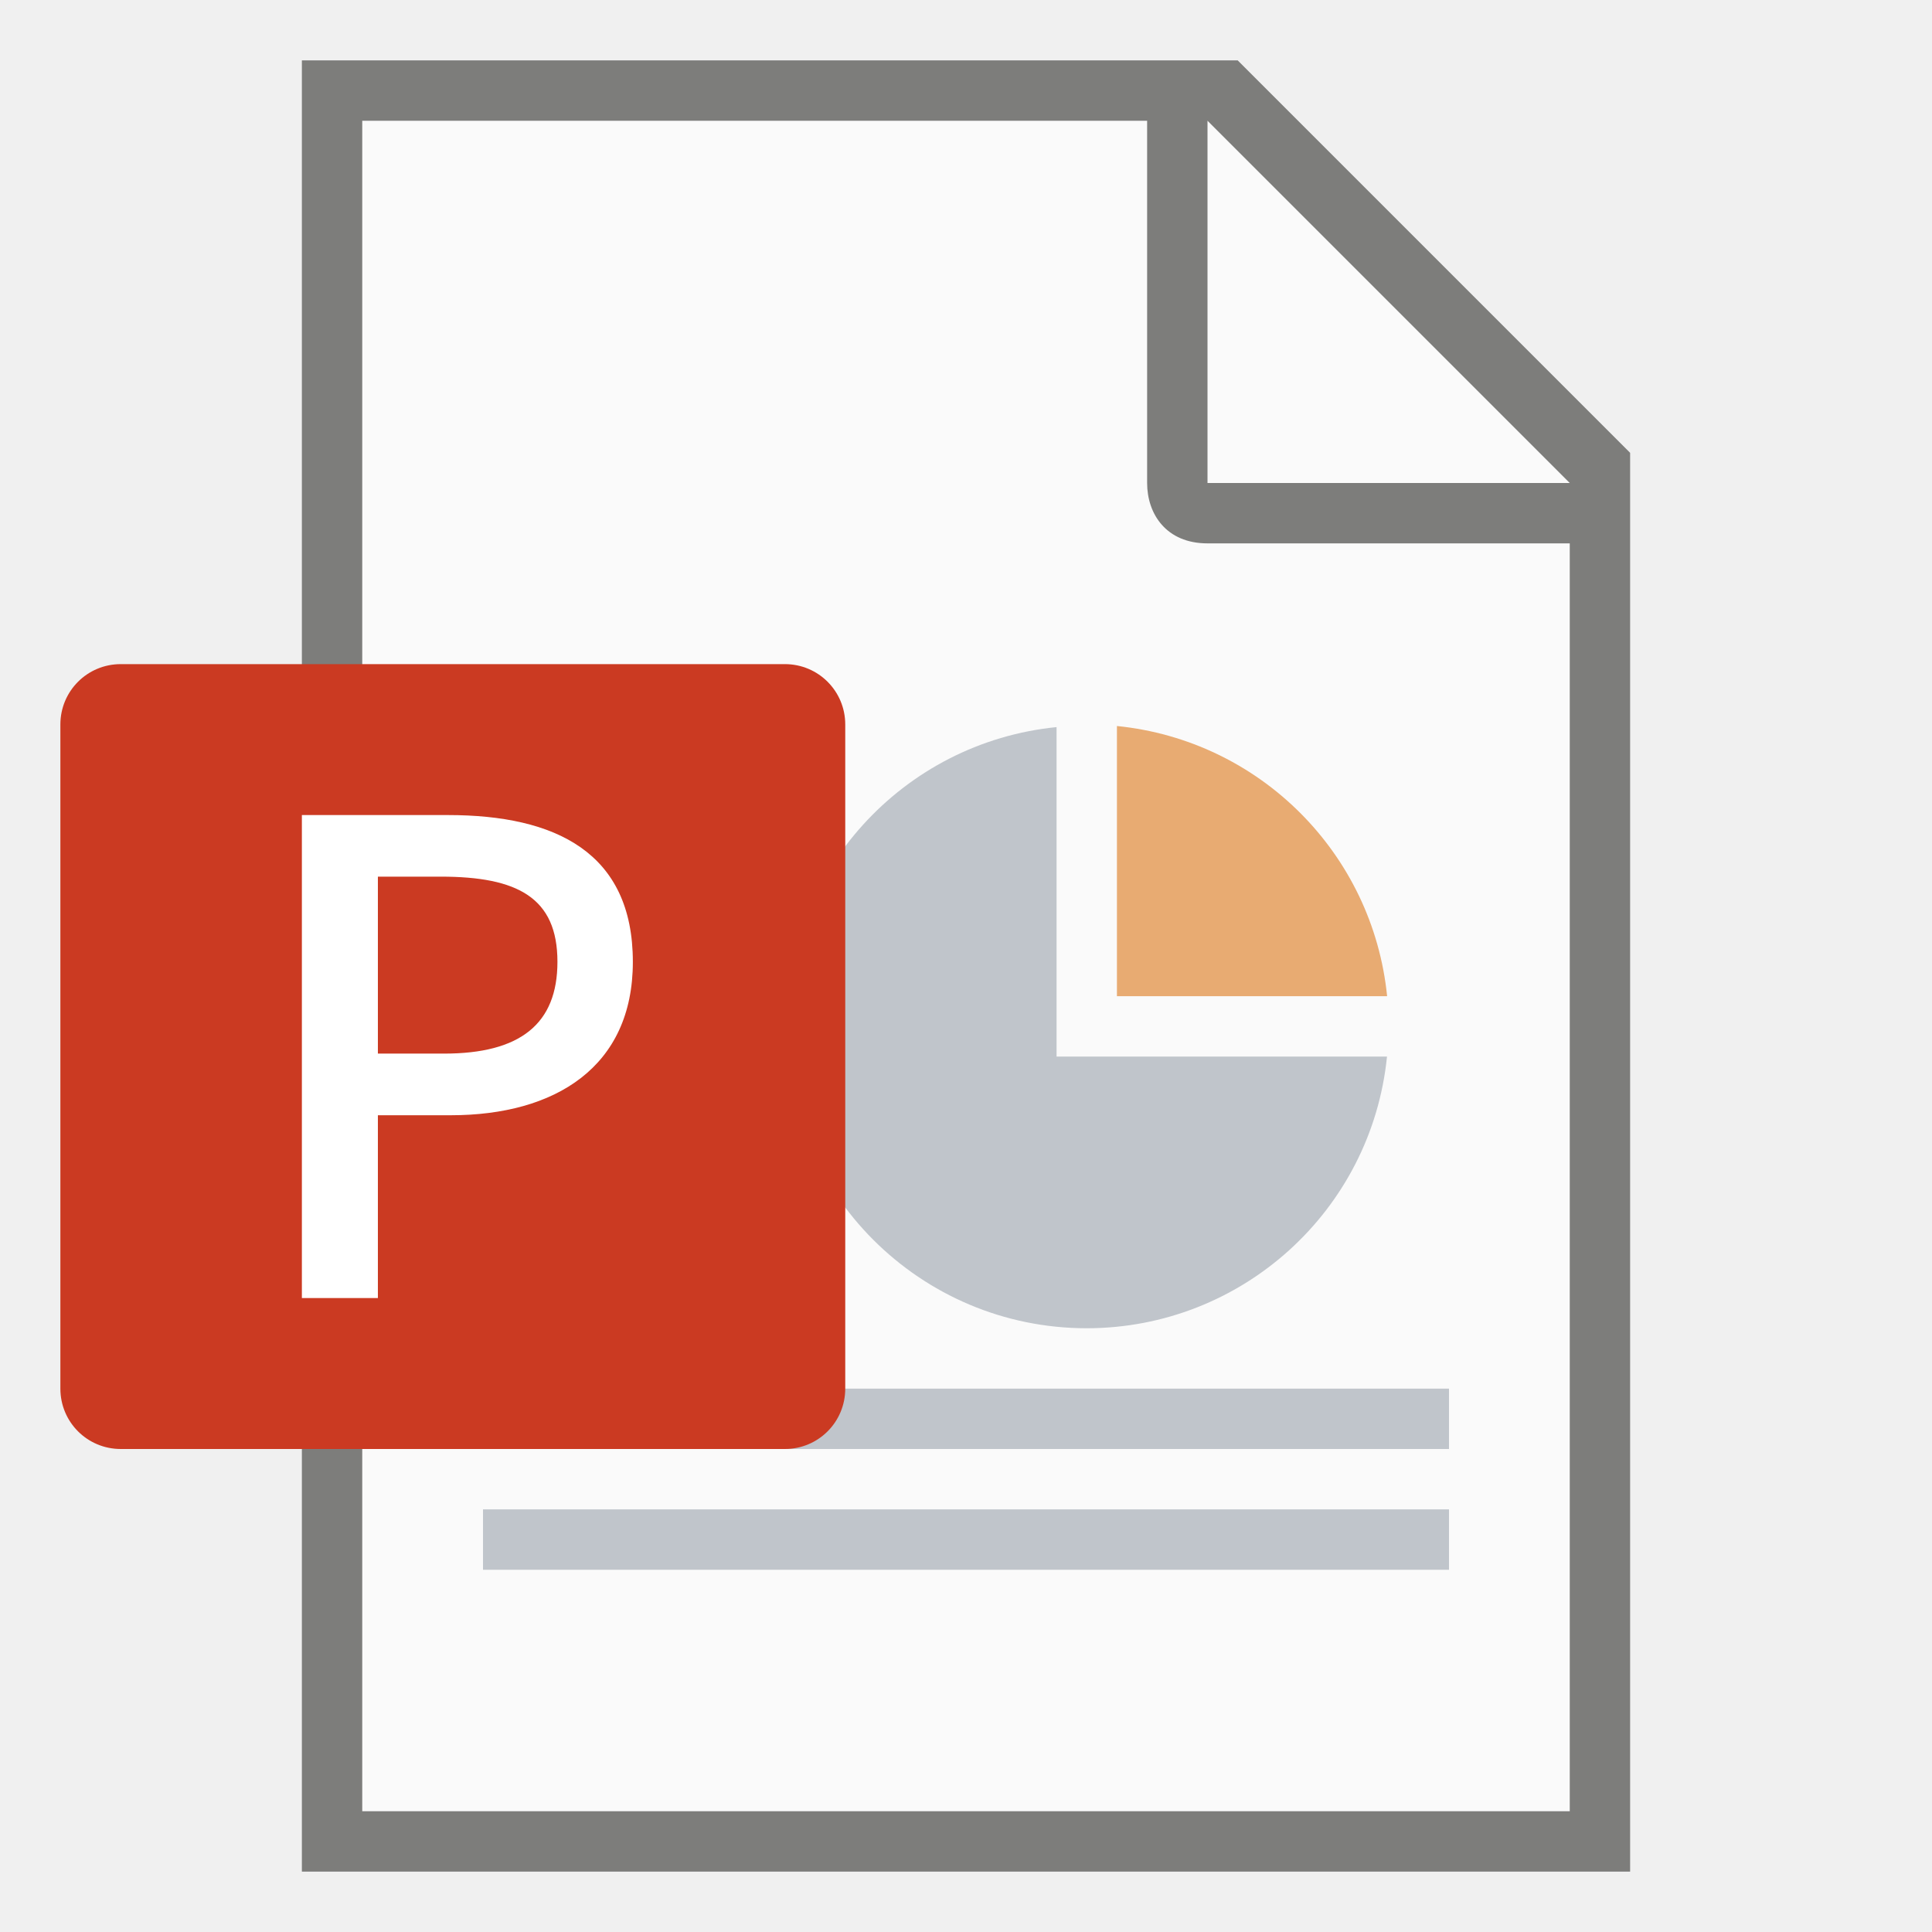
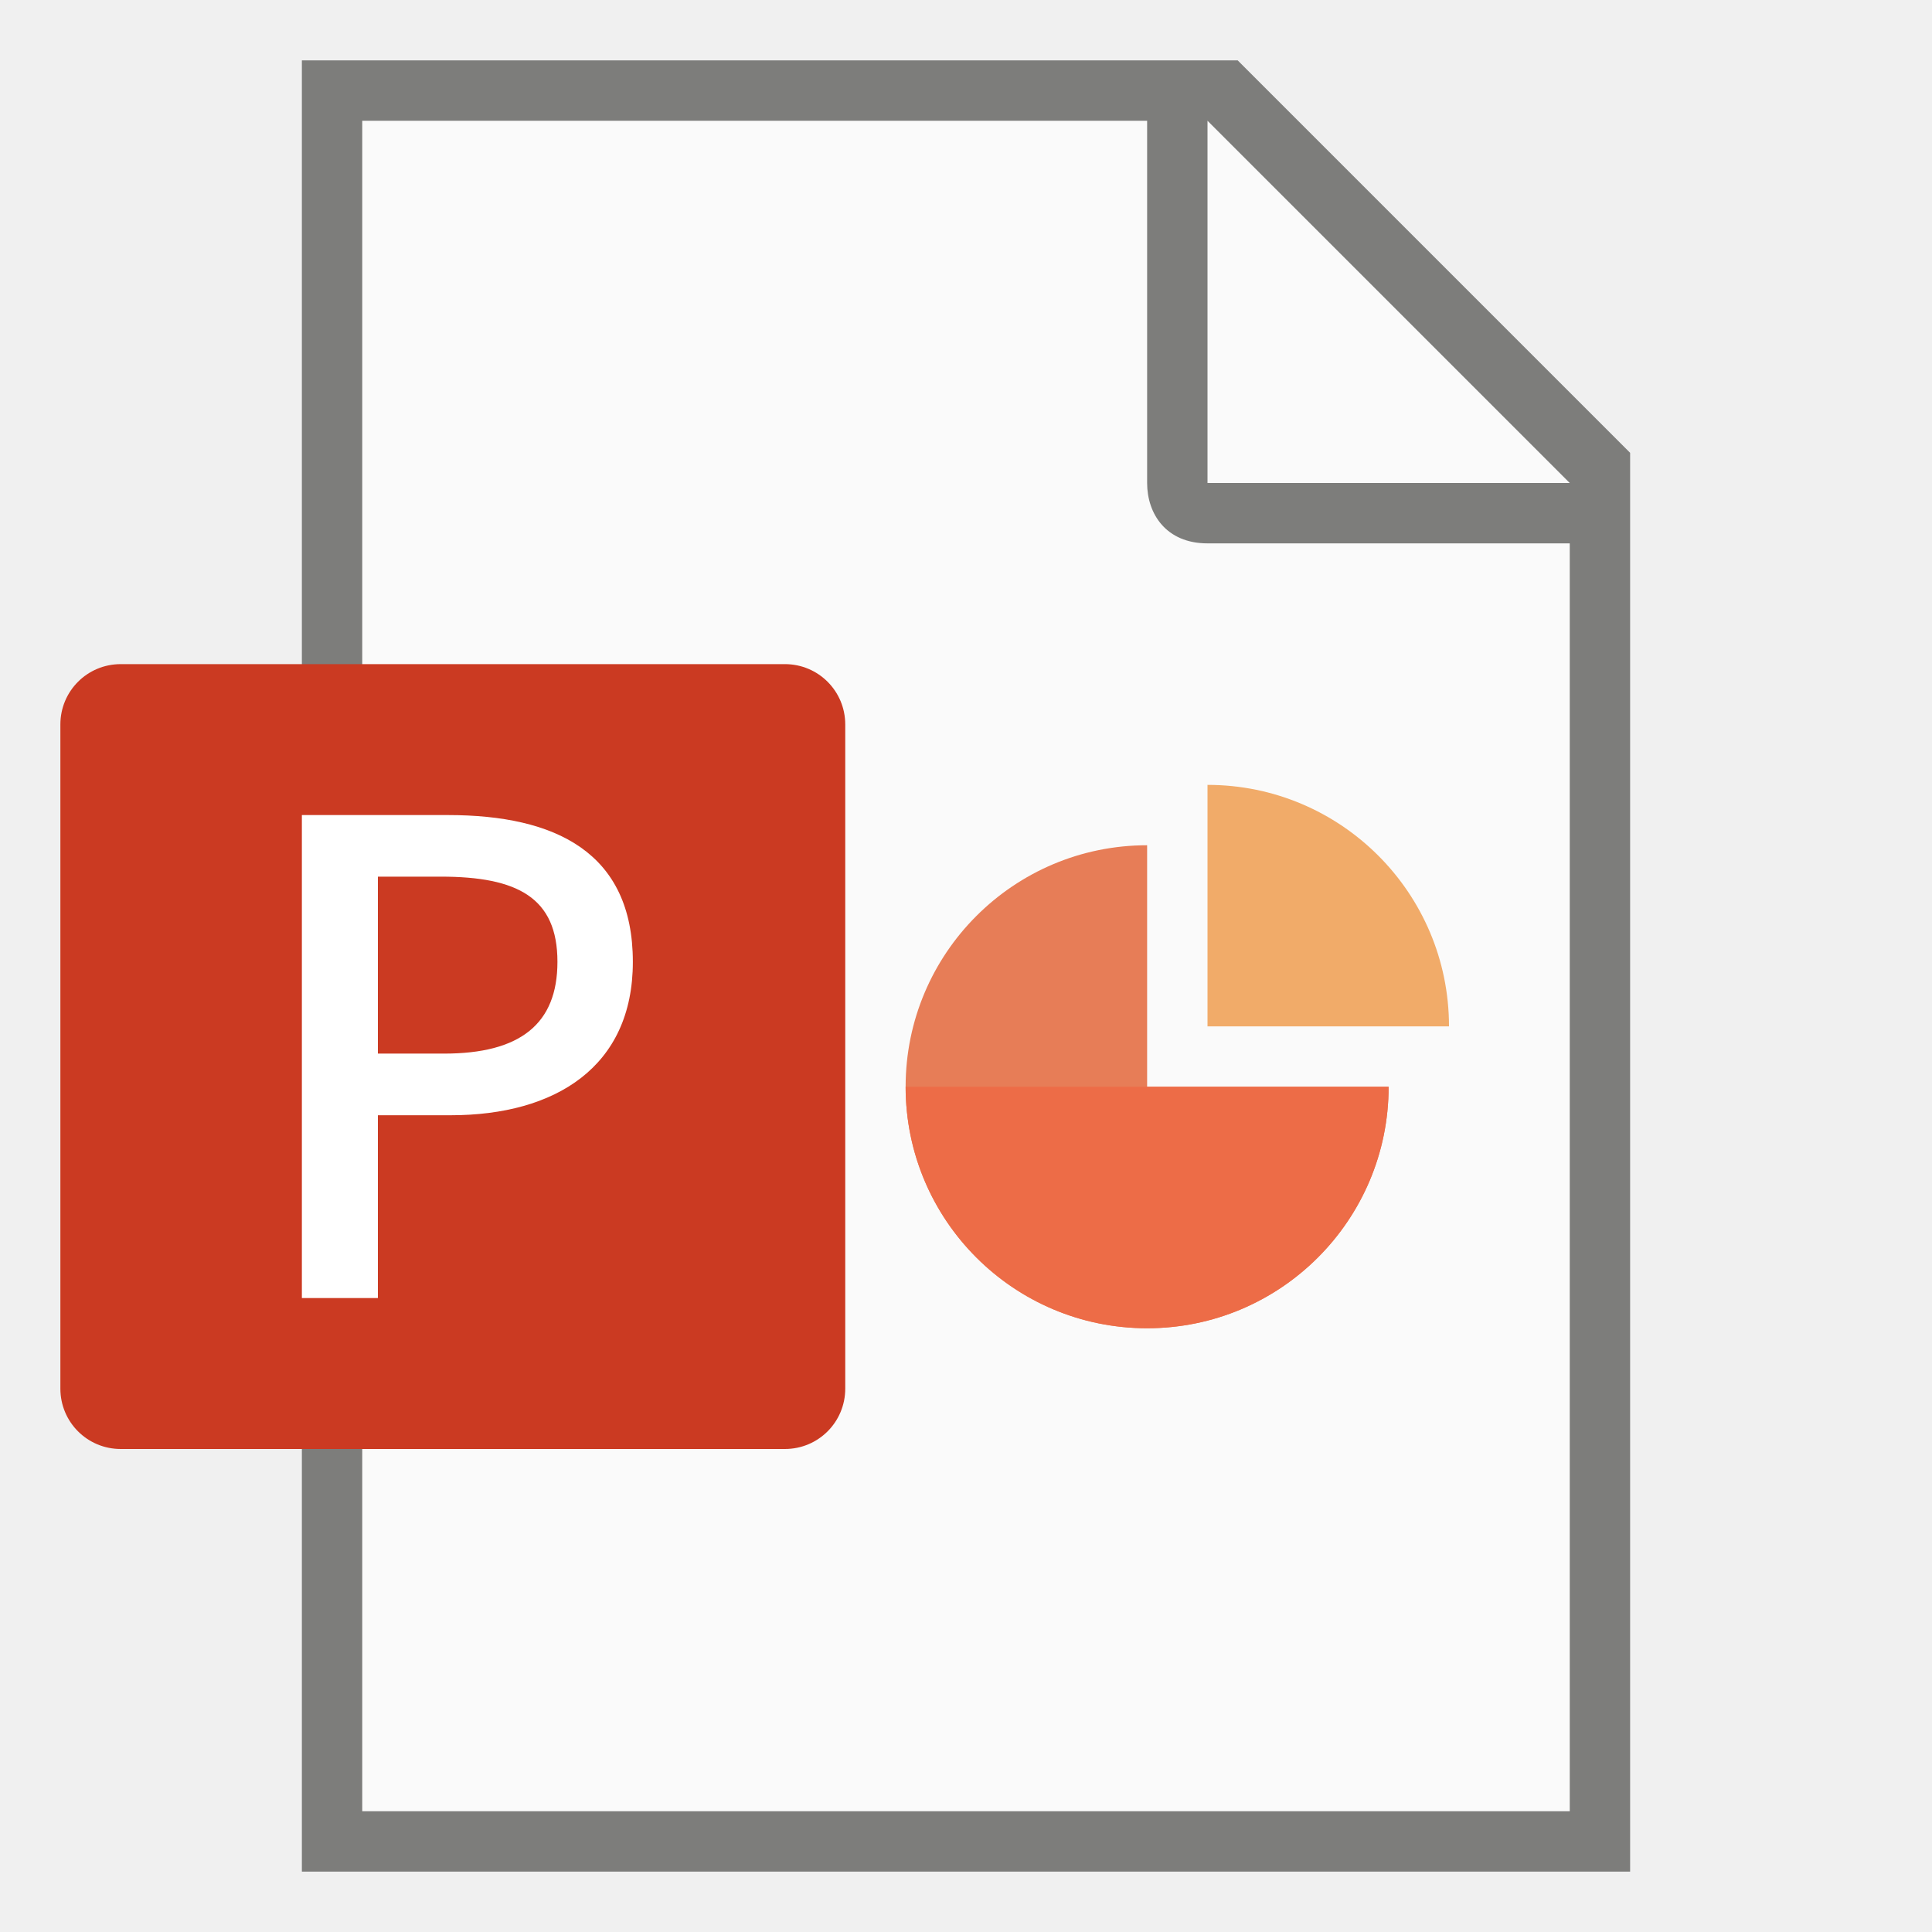
<svg xmlns="http://www.w3.org/2000/svg" width="32" height="32" viewBox="0 0 32 32" version="1.1" id="svg5">
  <defs id="defs2" />
  <path id="rect846" style="fill:#7d7d7b;stroke-width:1;stroke-linecap:round;stroke-linejoin:round" d="M 5,1 H 20.5 L 27,7.5 V 31 H 5 Z" />
  <path id="rect1454" style="fill:#fafafa;stroke-width:1;stroke-linecap:round;stroke-linejoin:round" d="M 6,2 V 30 H 26 V 9 H 20 C 19.314,9 19,8.51 19,8 V 2 Z m 14,0 V 8 h 6 z" />
-   <path id="rect2836" style="fill:#c0c5cb;fill-opacity:1;stroke-width:3;stroke-linecap:round;stroke-linejoin:round" d="m 17.5,12.043 c -2.548,0.256 -4.491,2.396 -4.5,4.957 0,2.761 2.239,5 5,5 2.567,-0.001 4.716,-1.946 4.973,-4.5 H 18.5 h -1 v -1 z M 8,23 v 1 h 16 v -1 z m 0,2 v 1 h 16 v -1 z" />
-   <path id="path3412" style="fill:#e8ab72;fill-opacity:1;stroke-width:3;stroke-linecap:round;stroke-linejoin:round" d="m 18.5,12.025 v 4.475 h 4.475 C 22.737,14.134 20.866,12.263 18.5,12.025 Z" />
+   <path id="path344" style="fill:#f1ab69;fill-opacity:1;stroke-width:1.333;stroke-linecap:round" d="m 20,13 v 4 h 4 a 4,4 0 0 0 -4,-4 z" />
+   <path id="path345" style="fill:#e77d57;fill-opacity:1;stroke-width:1.6" d="m 19,14 a 4,4 0 0 0 -4,4 4,4 0 0 0 4,4 4,4 0 0 0 4,-4 h -4 z" />
+   <path id="path649" style="fill:#ed6c47;fill-opacity:1;stroke-width:2" d="m 15,18 a 4,4 0 0 0 4,4 4,4 0 0 0 4,-4 z" />
  <path id="rect2355" style="fill:#cb3a22;fill-opacity:1;stroke-width:10.07;stroke-linecap:round;stroke-linejoin:round" d="M 2,11 H 13 c 0.554,0 1,0.446 1,1 v 11 c 0,0.554 -0.446,1 -1,1 H 2 C 1.446,24 1,23.554 1,23 V 12 c 0,-0.554 0.446,-1 1,-1 z" />
  <path d="m 5,21.5 h 1.259 v -3.028 h 1.205 c 1.737,0 3.018,-0.803 3.018,-2.54 C 10.482,14.119 9.201,13.5 7.421,13.5 H 5 Z m 1.259,-4.049 v -2.931 h 1.042 c 1.27,0 1.932,0.347 1.932,1.411 0,1.031 -0.619,1.52 -1.878,1.52 z" style="font-weight:500;font-size:10.583px;line-height:1.25;font-family:'Noto Sans CJK KR';-inkscape-font-specification:'Noto Sans CJK KR Medium';fill:#ffffff;stroke-width:0.271" id="path4103" />
</svg>
